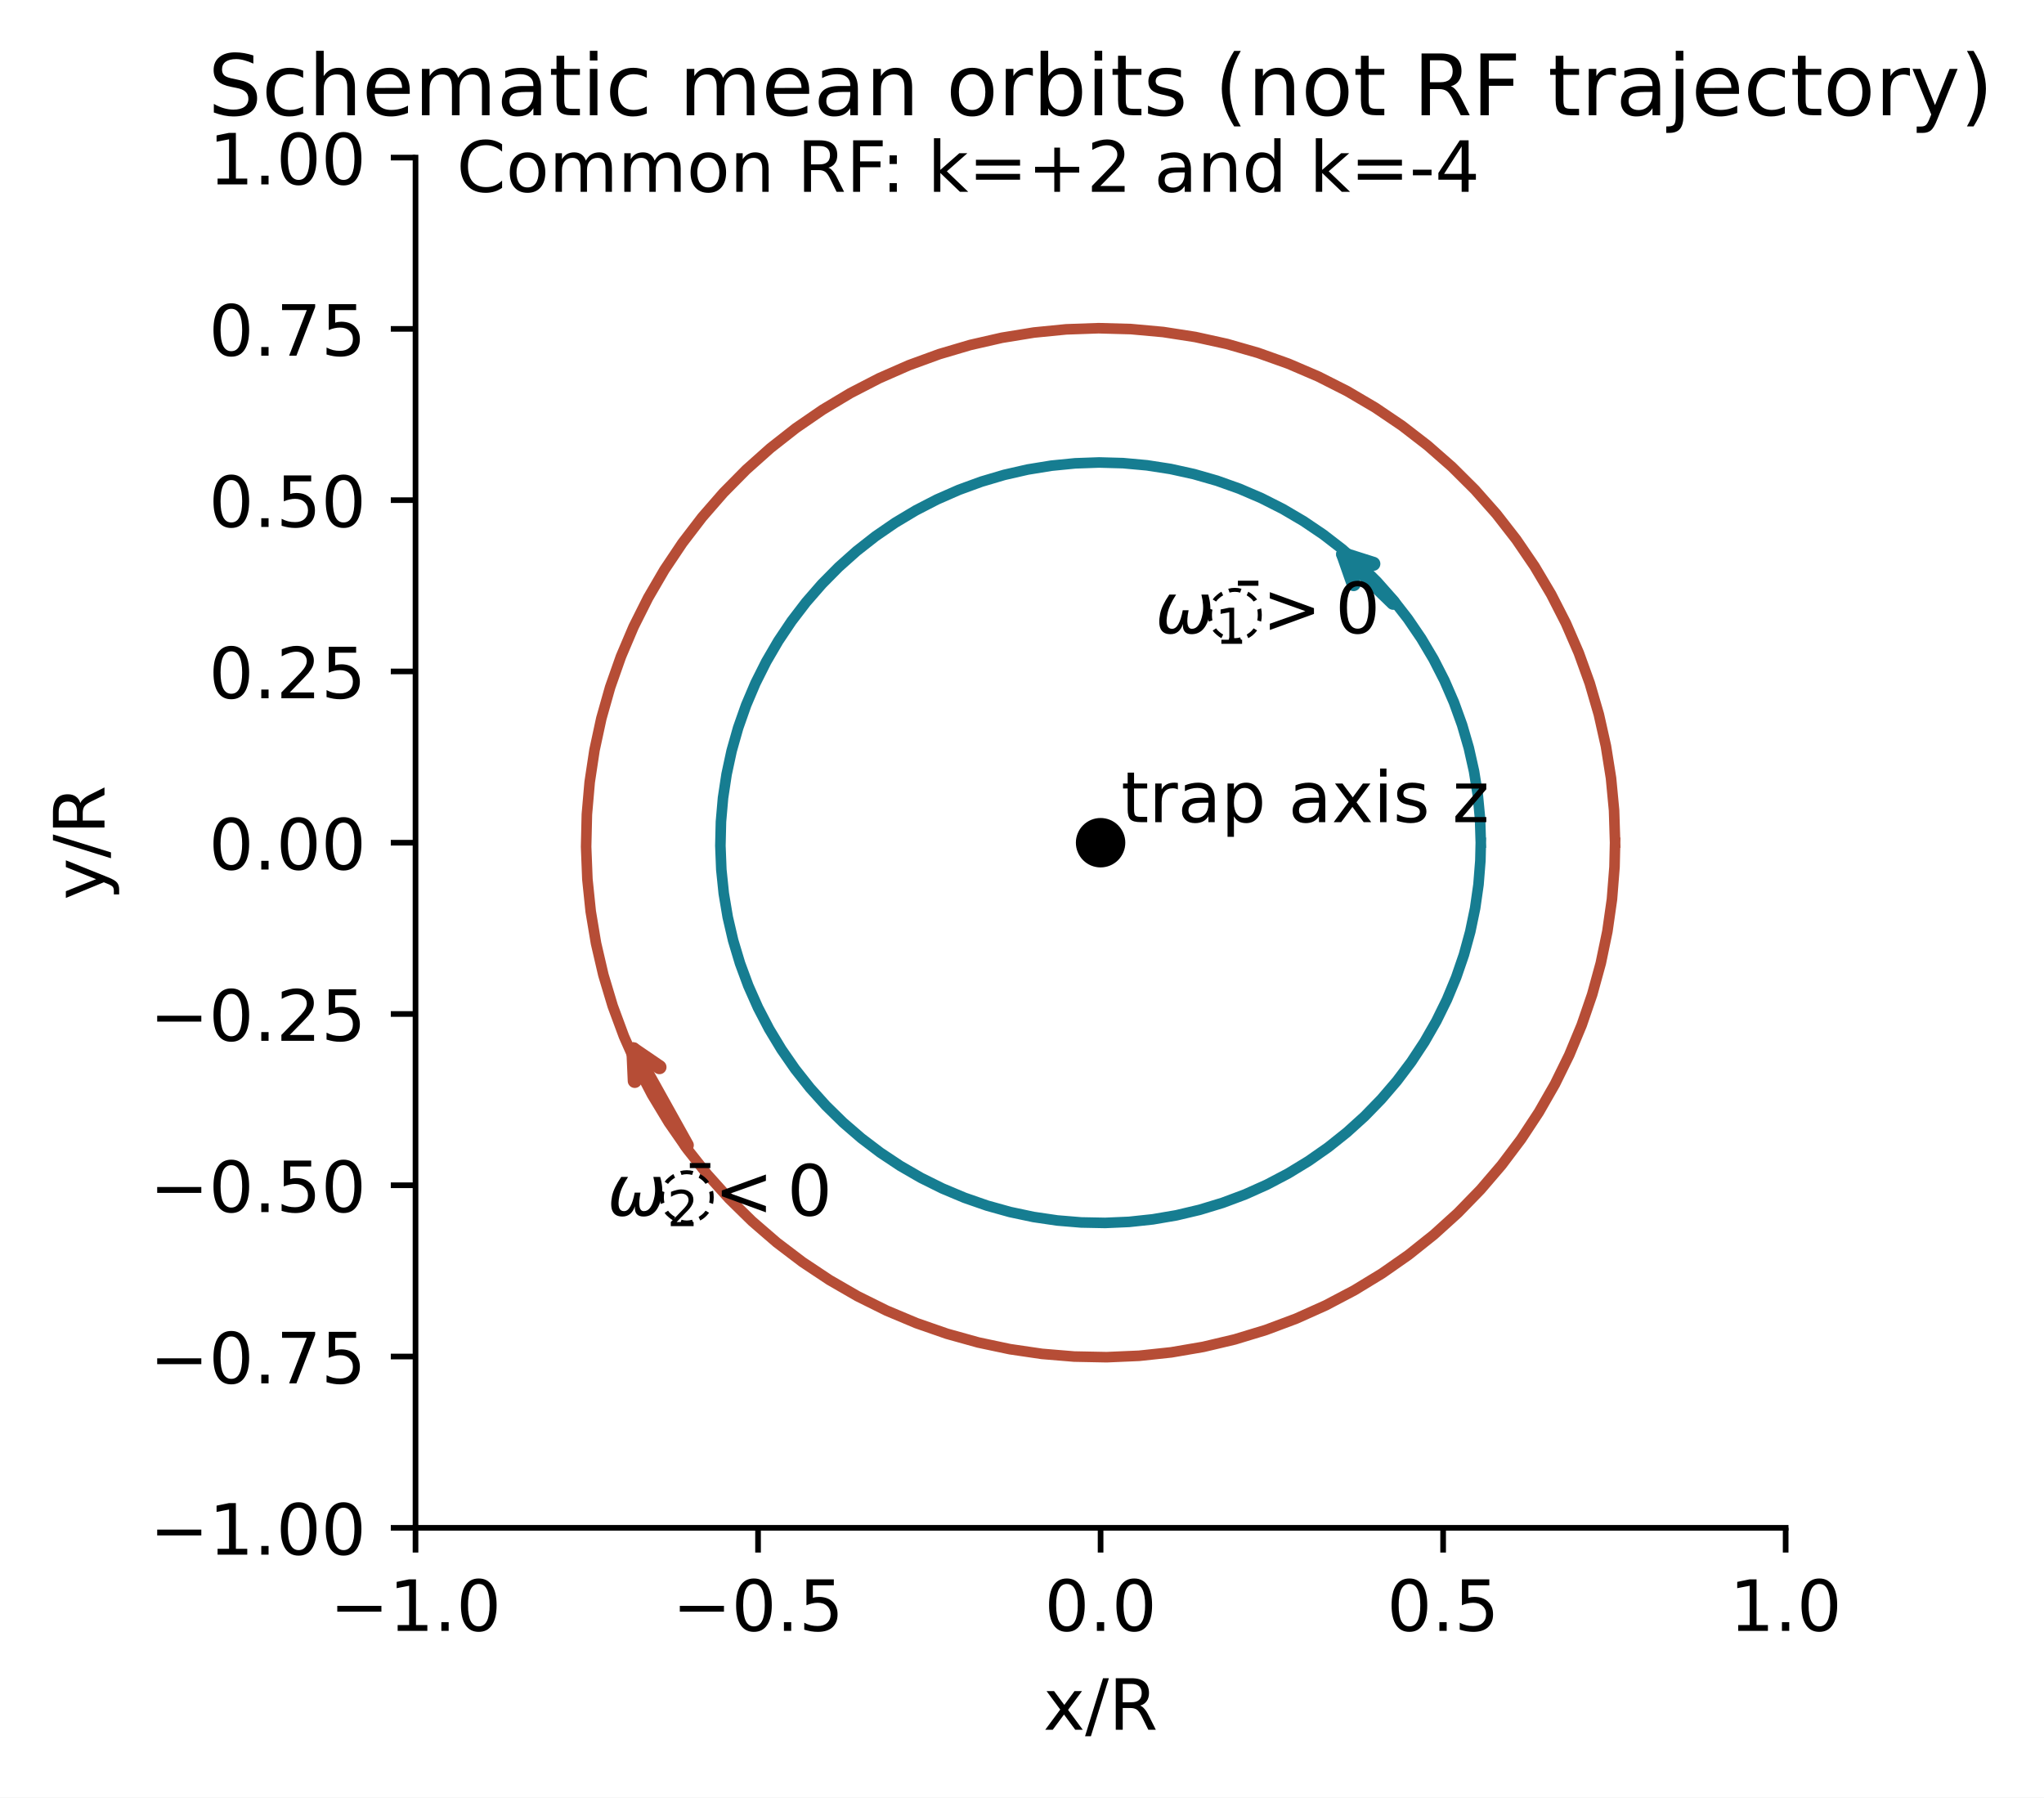
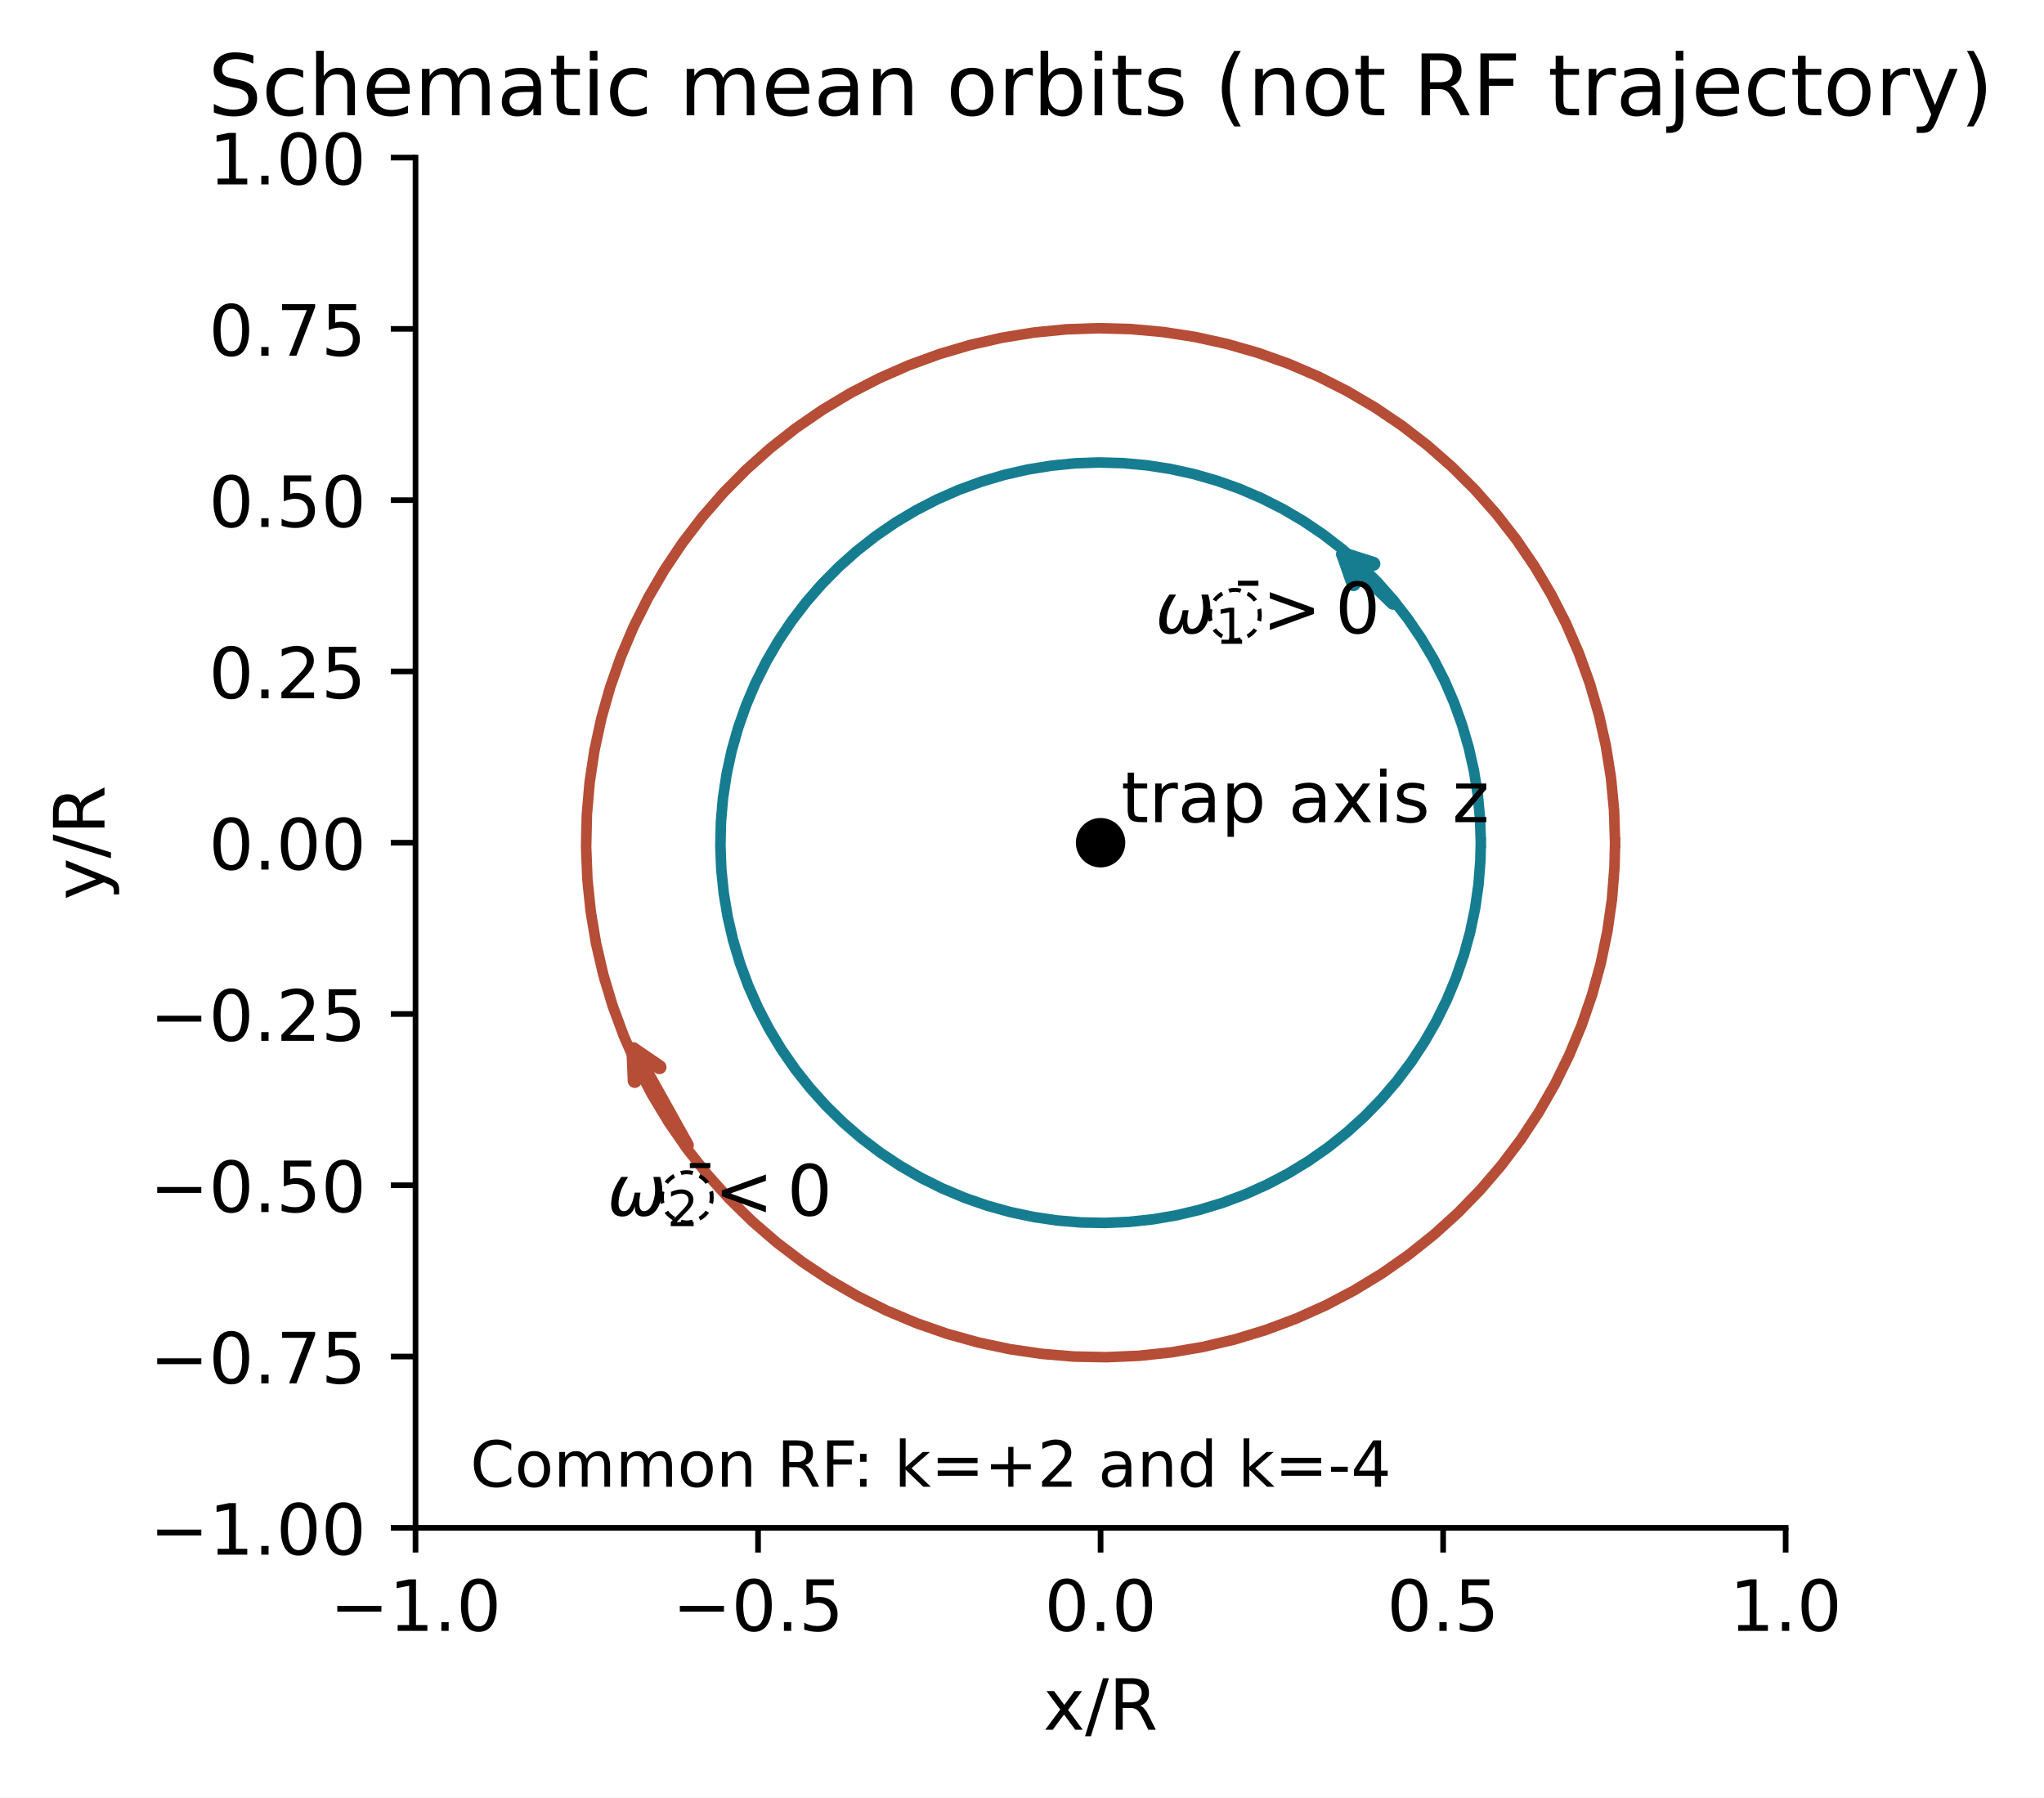
<svg xmlns="http://www.w3.org/2000/svg" xmlns:xlink="http://www.w3.org/1999/xlink" width="289.471pt" height="254.558pt" viewBox="0 0 289.471 254.558" version="1.1">
  <defs>
    <style type="text/css">*{stroke-linejoin: round; stroke-linecap: butt}</style>
  </defs>
  <g id="figure_1">
    <g id="patch_1">
      <path d="M 0 254.558  L 289.471 254.558  L 289.471 0  L 0 0  z " style="fill: #ffffff" />
    </g>
    <g id="axes_1">
      <g id="patch_2">
        <path d="M 58.845 216.358  L 252.885 216.358  L 252.885 22.318  L 58.845 22.318  z " style="fill: #ffffff" />
      </g>
      <g id="matplotlib.axis_1">
        <g id="xtick_1">
          <g id="line2d_1">
            <defs>
-               <path id="m97fd4a33ac" d="M 0 0  L 0 3.5  " style="stroke: #000000; stroke-width: 0.8" />
+               <path id="m30207143bb" d="M 0 0  L 0 3.5  " style="stroke: #000000; stroke-width: 0.8" />
            </defs>
            <g>
-               <use xlink:href="#m97fd4a33ac" x="58.845" y="216.358" style="stroke: #000000; stroke-width: 0.8" />
+               <use xlink:href="#m30207143bb" x="58.845" y="216.358" style="stroke: #000000; stroke-width: 0.8" />
            </g>
          </g>
          <g id="text_1">
            <text style="font-size: 10px; font-family: 'DejaVu Sans', 'Bitstream Vera Sans', 'Computer Modern Sans Serif', 'Lucida Grande', 'Verdana', 'Geneva', 'Lucid', 'Arial', 'Helvetica', 'Avant Garde', sans-serif; text-anchor: middle" x="58.845" y="230.956" transform="rotate(-0 58.84531 230.9558)">−1.0</text>
          </g>
        </g>
        <g id="xtick_2">
          <g id="line2d_2">
            <g>
-               <use xlink:href="#m97fd4a33ac" x="107.355" y="216.358" style="stroke: #000000; stroke-width: 0.8" />
+               <use xlink:href="#m30207143bb" x="107.355" y="216.358" style="stroke: #000000; stroke-width: 0.8" />
            </g>
          </g>
          <g id="text_2">
            <text style="font-size: 10px; font-family: 'DejaVu Sans', 'Bitstream Vera Sans', 'Computer Modern Sans Serif', 'Lucida Grande', 'Verdana', 'Geneva', 'Lucid', 'Arial', 'Helvetica', 'Avant Garde', sans-serif; text-anchor: middle" x="107.355" y="230.956" transform="rotate(-0 107.3553 230.9558)">−0.5</text>
          </g>
        </g>
        <g id="xtick_3">
          <g id="line2d_3">
            <g>
-               <use xlink:href="#m97fd4a33ac" x="155.865" y="216.358" style="stroke: #000000; stroke-width: 0.8" />
+               <use xlink:href="#m30207143bb" x="155.865" y="216.358" style="stroke: #000000; stroke-width: 0.8" />
            </g>
          </g>
          <g id="text_3">
            <text style="font-size: 10px; font-family: 'DejaVu Sans', 'Bitstream Vera Sans', 'Computer Modern Sans Serif', 'Lucida Grande', 'Verdana', 'Geneva', 'Lucid', 'Arial', 'Helvetica', 'Avant Garde', sans-serif; text-anchor: middle" x="155.865" y="230.956" transform="rotate(-0 155.8653 230.9558)">0.0</text>
          </g>
        </g>
        <g id="xtick_4">
          <g id="line2d_4">
            <g>
-               <use xlink:href="#m97fd4a33ac" x="204.375" y="216.358" style="stroke: #000000; stroke-width: 0.8" />
+               <use xlink:href="#m30207143bb" x="204.375" y="216.358" style="stroke: #000000; stroke-width: 0.8" />
            </g>
          </g>
          <g id="text_4">
            <text style="font-size: 10px; font-family: 'DejaVu Sans', 'Bitstream Vera Sans', 'Computer Modern Sans Serif', 'Lucida Grande', 'Verdana', 'Geneva', 'Lucid', 'Arial', 'Helvetica', 'Avant Garde', sans-serif; text-anchor: middle" x="204.375" y="230.956" transform="rotate(-0 204.3753 230.9558)">0.5</text>
          </g>
        </g>
        <g id="xtick_5">
          <g id="line2d_5">
            <g>
-               <use xlink:href="#m97fd4a33ac" x="252.885" y="216.358" style="stroke: #000000; stroke-width: 0.8" />
+               <use xlink:href="#m30207143bb" x="252.885" y="216.358" style="stroke: #000000; stroke-width: 0.8" />
            </g>
          </g>
          <g id="text_5">
            <text style="font-size: 10px; font-family: 'DejaVu Sans', 'Bitstream Vera Sans', 'Computer Modern Sans Serif', 'Lucida Grande', 'Verdana', 'Geneva', 'Lucid', 'Arial', 'Helvetica', 'Avant Garde', sans-serif; text-anchor: middle" x="252.885" y="230.956" transform="rotate(-0 252.8853 230.9558)">1.0</text>
          </g>
        </g>
        <g id="text_6">
          <text style="font-size: 10px; font-family: 'DejaVu Sans', 'Bitstream Vera Sans', 'Computer Modern Sans Serif', 'Lucida Grande', 'Verdana', 'Geneva', 'Lucid', 'Arial', 'Helvetica', 'Avant Garde', sans-serif; text-anchor: middle" x="155.865" y="244.956" transform="rotate(-0 155.8653 244.9558)">x/R</text>
        </g>
      </g>
      <g id="matplotlib.axis_2">
        <g id="ytick_1">
          <g id="line2d_6">
            <defs>
-               <path id="m1699e1c6cf" d="M 0 0  L -3.5 0  " style="stroke: #000000; stroke-width: 0.8" />
+               <path id="m39d0719910" d="M 0 0  L -3.5 0  " style="stroke: #000000; stroke-width: 0.8" />
            </defs>
            <g>
-               <use xlink:href="#m1699e1c6cf" x="58.845" y="216.358" style="stroke: #000000; stroke-width: 0.8" />
+               <use xlink:href="#m39d0719910" x="58.845" y="216.358" style="stroke: #000000; stroke-width: 0.8" />
            </g>
          </g>
          <g id="text_7">
            <text style="font-size: 10px; font-family: 'DejaVu Sans', 'Bitstream Vera Sans', 'Computer Modern Sans Serif', 'Lucida Grande', 'Verdana', 'Geneva', 'Lucid', 'Arial', 'Helvetica', 'Avant Garde', sans-serif; text-anchor: end" x="51.845" y="220.157" transform="rotate(-0 51.84531 220.157)">−1.00</text>
          </g>
        </g>
        <g id="ytick_2">
          <g id="line2d_7">
            <g>
-               <use xlink:href="#m1699e1c6cf" x="58.845" y="192.103" style="stroke: #000000; stroke-width: 0.8" />
+               <use xlink:href="#m39d0719910" x="58.845" y="192.103" style="stroke: #000000; stroke-width: 0.8" />
            </g>
          </g>
          <g id="text_8">
            <text style="font-size: 10px; font-family: 'DejaVu Sans', 'Bitstream Vera Sans', 'Computer Modern Sans Serif', 'Lucida Grande', 'Verdana', 'Geneva', 'Lucid', 'Arial', 'Helvetica', 'Avant Garde', sans-serif; text-anchor: end" x="51.845" y="195.902" transform="rotate(-0 51.84531 195.902)">−0.75</text>
          </g>
        </g>
        <g id="ytick_3">
          <g id="line2d_8">
            <g>
-               <use xlink:href="#m1699e1c6cf" x="58.845" y="167.848" style="stroke: #000000; stroke-width: 0.8" />
+               <use xlink:href="#m39d0719910" x="58.845" y="167.848" style="stroke: #000000; stroke-width: 0.8" />
            </g>
          </g>
          <g id="text_9">
            <text style="font-size: 10px; font-family: 'DejaVu Sans', 'Bitstream Vera Sans', 'Computer Modern Sans Serif', 'Lucida Grande', 'Verdana', 'Geneva', 'Lucid', 'Arial', 'Helvetica', 'Avant Garde', sans-serif; text-anchor: end" x="51.845" y="171.647" transform="rotate(-0 51.84531 171.647)">−0.50</text>
          </g>
        </g>
        <g id="ytick_4">
          <g id="line2d_9">
            <g>
-               <use xlink:href="#m1699e1c6cf" x="58.845" y="143.593" style="stroke: #000000; stroke-width: 0.8" />
+               <use xlink:href="#m39d0719910" x="58.845" y="143.593" style="stroke: #000000; stroke-width: 0.8" />
            </g>
          </g>
          <g id="text_10">
            <text style="font-size: 10px; font-family: 'DejaVu Sans', 'Bitstream Vera Sans', 'Computer Modern Sans Serif', 'Lucida Grande', 'Verdana', 'Geneva', 'Lucid', 'Arial', 'Helvetica', 'Avant Garde', sans-serif; text-anchor: end" x="51.845" y="147.392" transform="rotate(-0 51.84531 147.392)">−0.25</text>
          </g>
        </g>
        <g id="ytick_5">
          <g id="line2d_10">
            <g>
-               <use xlink:href="#m1699e1c6cf" x="58.845" y="119.338" style="stroke: #000000; stroke-width: 0.8" />
+               <use xlink:href="#m39d0719910" x="58.845" y="119.338" style="stroke: #000000; stroke-width: 0.8" />
            </g>
          </g>
          <g id="text_11">
            <text style="font-size: 10px; font-family: 'DejaVu Sans', 'Bitstream Vera Sans', 'Computer Modern Sans Serif', 'Lucida Grande', 'Verdana', 'Geneva', 'Lucid', 'Arial', 'Helvetica', 'Avant Garde', sans-serif; text-anchor: end" x="51.845" y="123.137" transform="rotate(-0 51.84531 123.137)">0.00</text>
          </g>
        </g>
        <g id="ytick_6">
          <g id="line2d_11">
            <g>
-               <use xlink:href="#m1699e1c6cf" x="58.845" y="95.083" style="stroke: #000000; stroke-width: 0.8" />
+               <use xlink:href="#m39d0719910" x="58.845" y="95.083" style="stroke: #000000; stroke-width: 0.8" />
            </g>
          </g>
          <g id="text_12">
            <text style="font-size: 10px; font-family: 'DejaVu Sans', 'Bitstream Vera Sans', 'Computer Modern Sans Serif', 'Lucida Grande', 'Verdana', 'Geneva', 'Lucid', 'Arial', 'Helvetica', 'Avant Garde', sans-serif; text-anchor: end" x="51.845" y="98.882" transform="rotate(-0 51.84531 98.88195)">0.25</text>
          </g>
        </g>
        <g id="ytick_7">
          <g id="line2d_12">
            <g>
-               <use xlink:href="#m1699e1c6cf" x="58.845" y="70.828" style="stroke: #000000; stroke-width: 0.8" />
+               <use xlink:href="#m39d0719910" x="58.845" y="70.828" style="stroke: #000000; stroke-width: 0.8" />
            </g>
          </g>
          <g id="text_13">
            <text style="font-size: 10px; font-family: 'DejaVu Sans', 'Bitstream Vera Sans', 'Computer Modern Sans Serif', 'Lucida Grande', 'Verdana', 'Geneva', 'Lucid', 'Arial', 'Helvetica', 'Avant Garde', sans-serif; text-anchor: end" x="51.845" y="74.627" transform="rotate(-0 51.84531 74.62695)">0.50</text>
          </g>
        </g>
        <g id="ytick_8">
          <g id="line2d_13">
            <g>
-               <use xlink:href="#m1699e1c6cf" x="58.845" y="46.573" style="stroke: #000000; stroke-width: 0.8" />
+               <use xlink:href="#m39d0719910" x="58.845" y="46.573" style="stroke: #000000; stroke-width: 0.8" />
            </g>
          </g>
          <g id="text_14">
            <text style="font-size: 10px; font-family: 'DejaVu Sans', 'Bitstream Vera Sans', 'Computer Modern Sans Serif', 'Lucida Grande', 'Verdana', 'Geneva', 'Lucid', 'Arial', 'Helvetica', 'Avant Garde', sans-serif; text-anchor: end" x="51.845" y="50.372" transform="rotate(-0 51.84531 50.37195)">0.75</text>
          </g>
        </g>
        <g id="ytick_9">
          <g id="line2d_14">
            <g>
-               <use xlink:href="#m1699e1c6cf" x="58.845" y="22.318" style="stroke: #000000; stroke-width: 0.8" />
+               <use xlink:href="#m39d0719910" x="58.845" y="22.318" style="stroke: #000000; stroke-width: 0.8" />
            </g>
          </g>
          <g id="text_15">
            <text style="font-size: 10px; font-family: 'DejaVu Sans', 'Bitstream Vera Sans', 'Computer Modern Sans Serif', 'Lucida Grande', 'Verdana', 'Geneva', 'Lucid', 'Arial', 'Helvetica', 'Avant Garde', sans-serif; text-anchor: end" x="51.845" y="26.117" transform="rotate(-0 51.84531 26.11695)">1.00</text>
          </g>
        </g>
        <g id="text_16">
          <text style="font-size: 10px; font-family: 'DejaVu Sans', 'Bitstream Vera Sans', 'Computer Modern Sans Serif', 'Lucida Grande', 'Verdana', 'Geneva', 'Lucid', 'Arial', 'Helvetica', 'Avant Garde', sans-serif; text-anchor: middle" x="14.798" y="119.338" transform="rotate(-90 14.79766 119.3381)">y/R</text>
        </g>
      </g>
      <g id="line2d_15">
-         <path d="M 209.711 119.338  L 209.605 115.949  L 209.285 112.573  L 208.753 109.223  L 208.011 105.914  L 207.063 102.658  L 205.911 99.469  L 204.561 96.358  L 203.018 93.338  L 201.288 90.422  L 199.378 87.62  L 197.295 84.944  L 195.048 82.404  L 192.645 80.011  L 190.097 77.773  L 187.412 75.701  L 184.603 73.802  L 181.679 72.083  L 178.654 70.552  L 175.538 69.214  L 172.343 68.075  L 169.084 67.14  L 165.772 66.411  L 162.42 65.893  L 159.043 65.586  L 155.653 65.492  L 152.264 65.613  L 148.89 65.946  L 145.542 66.491  L 142.236 67.245  L 138.984 68.207  L 135.799 69.371  L 132.694 70.733  L 129.68 72.288  L 126.77 74.029  L 123.976 75.951  L 121.308 78.044  L 118.777 80.301  L 116.393 82.713  L 114.166 85.271  L 112.104 87.963  L 110.216 90.78  L 108.509 93.71  L 106.99 96.742  L 105.664 99.863  L 104.538 103.062  L 103.615 106.325  L 102.9 109.64  L 102.394 112.993  L 102.101 116.372  L 102.021 119.762  L 102.154 123.151  L 102.501 126.524  L 103.059 129.869  L 103.827 133.172  L 104.801 136.42  L 105.977 139.601  L 107.352 142.701  L 108.919 145.709  L 110.672 148.611  L 112.604 151.398  L 114.708 154.058  L 116.975 156.58  L 119.396 158.954  L 121.962 161.171  L 124.663 163.222  L 127.487 165.099  L 130.424 166.795  L 133.462 168.302  L 136.588 169.615  L 139.791 170.729  L 143.058 171.639  L 146.376 172.341  L 149.731 172.834  L 153.111 173.114  L 156.501 173.18  L 159.889 173.034  L 163.261 172.674  L 166.604 172.103  L 169.904 171.322  L 173.148 170.335  L 176.324 169.146  L 179.419 167.759  L 182.42 166.181  L 185.316 164.416  L 188.095 162.473  L 190.747 160.359  L 193.26 158.082  L 195.624 155.651  L 197.831 153.076  L 199.872 150.368  L 201.738 147.536  L 203.422 144.592  L 204.917 141.549  L 206.218 138.417  L 207.319 135.21  L 208.216 131.939  L 208.906 128.619  L 209.385 125.262  L 209.651 121.881  L 209.711 119.338  L 209.711 119.338  " clip-path="url(#p27f97d07e8)" style="fill: none; stroke: #167d91; stroke-width: 1.5; stroke-linecap: square" />
+         <path d="M 209.711 119.338  L 209.605 115.949  L 209.285 112.573  L 208.753 109.223  L 208.011 105.914  L 207.063 102.658  L 205.911 99.469  L 204.561 96.358  L 203.018 93.338  L 201.288 90.422  L 199.378 87.62  L 197.295 84.944  L 195.048 82.404  L 192.645 80.011  L 190.097 77.773  L 187.412 75.701  L 184.603 73.802  L 181.679 72.083  L 178.654 70.552  L 175.538 69.214  L 172.343 68.075  L 169.084 67.14  L 165.772 66.411  L 162.42 65.893  L 159.043 65.586  L 155.653 65.492  L 152.264 65.613  L 148.89 65.946  L 145.542 66.491  L 142.236 67.245  L 138.984 68.207  L 135.799 69.371  L 132.694 70.733  L 129.68 72.288  L 126.77 74.029  L 123.976 75.951  L 121.308 78.044  L 118.777 80.301  L 116.393 82.713  L 114.166 85.271  L 112.104 87.963  L 110.216 90.78  L 108.509 93.71  L 106.99 96.742  L 105.664 99.863  L 104.538 103.062  L 103.615 106.325  L 102.9 109.64  L 102.394 112.993  L 102.101 116.372  L 102.021 119.762  L 102.154 123.151  L 102.501 126.524  L 103.059 129.869  L 103.827 133.172  L 104.801 136.42  L 105.977 139.601  L 107.352 142.701  L 108.919 145.709  L 110.672 148.611  L 112.604 151.398  L 114.708 154.058  L 116.975 156.58  L 119.396 158.954  L 121.962 161.171  L 124.663 163.222  L 127.487 165.099  L 130.424 166.795  L 133.462 168.302  L 136.588 169.615  L 139.791 170.729  L 143.058 171.639  L 146.376 172.341  L 149.731 172.834  L 153.111 173.114  L 156.501 173.18  L 159.889 173.034  L 163.261 172.674  L 166.604 172.103  L 169.904 171.322  L 173.148 170.335  L 176.324 169.146  L 179.419 167.759  L 182.42 166.181  L 185.316 164.416  L 188.095 162.473  L 190.747 160.359  L 193.26 158.082  L 195.624 155.651  L 197.831 153.076  L 199.872 150.368  L 201.738 147.536  L 203.422 144.592  L 204.917 141.549  L 206.218 138.417  L 207.319 135.21  L 208.216 131.939  L 208.906 128.619  L 209.385 125.262  L 209.651 121.881  L 209.711 119.338  L 209.711 119.338  " clip-path="url(#pcd6f570e1f)" style="fill: none; stroke: #167d91; stroke-width: 1.5; stroke-linecap: square" />
      </g>
      <g id="line2d_16">
-         <path d="M 228.727 119.338  L 228.583 114.752  L 228.15 110.183  L 227.43 105.651  L 226.427 101.174  L 225.143 96.768  L 223.585 92.452  L 221.759 88.242  L 219.671 84.156  L 217.329 80.21  L 214.744 76.418  L 211.926 72.797  L 208.885 69.36  L 205.634 66.122  L 202.185 63.095  L 198.553 60.291  L 194.752 57.721  L 190.796 55.395  L 186.701 53.323  L 182.485 51.513  L 178.163 49.972  L 173.752 48.706  L 169.27 47.72  L 164.735 47.018  L 160.165 46.603  L 155.578 46.477  L 150.993 46.639  L 146.426 47.09  L 141.897 47.828  L 137.423 48.849  L 133.023 50.149  L 128.713 51.724  L 124.51 53.568  L 120.432 55.672  L 116.495 58.029  L 112.714 60.628  L 109.104 63.461  L 105.679 66.516  L 102.454 69.779  L 99.44 73.24  L 96.65 76.883  L 94.095 80.695  L 91.785 84.66  L 89.729 88.762  L 87.936 92.986  L 86.412 97.314  L 85.163 101.73  L 84.195 106.215  L 83.511 110.753  L 83.114 115.324  L 83.006 119.912  L 83.186 124.497  L 83.655 129.062  L 84.41 133.588  L 85.449 138.058  L 86.767 142.453  L 88.359 146.757  L 90.219 150.952  L 92.339 155.021  L 94.711 158.949  L 97.326 162.72  L 100.173 166.319  L 103.241 169.732  L 106.517 172.944  L 109.989 175.944  L 113.644 178.72  L 117.465 181.26  L 121.439 183.554  L 125.55 185.594  L 129.781 187.371  L 134.115 188.878  L 138.535 190.109  L 143.025 191.06  L 147.565 191.726  L 152.138 192.105  L 156.726 192.195  L 161.31 191.996  L 165.873 191.51  L 170.396 190.736  L 174.862 189.68  L 179.252 188.345  L 183.55 186.736  L 187.737 184.86  L 191.798 182.723  L 195.717 180.336  L 199.478 177.706  L 203.065 174.845  L 206.466 171.764  L 209.666 168.475  L 212.652 164.991  L 215.413 161.326  L 217.938 157.494  L 220.217 153.511  L 222.24 149.392  L 224 145.155  L 225.49 140.815  L 226.704 136.389  L 227.637 131.896  L 228.285 127.354  L 228.646 122.779  L 228.727 119.338  L 228.727 119.338  " clip-path="url(#p27f97d07e8)" style="fill: none; stroke: #b64d36; stroke-width: 1.5; stroke-linecap: square" />
+         <path d="M 228.727 119.338  L 228.583 114.752  L 228.15 110.183  L 227.43 105.651  L 226.427 101.174  L 225.143 96.768  L 223.585 92.452  L 221.759 88.242  L 219.671 84.156  L 217.329 80.21  L 214.744 76.418  L 211.926 72.797  L 208.885 69.36  L 205.634 66.122  L 202.185 63.095  L 198.553 60.291  L 194.752 57.721  L 190.796 55.395  L 186.701 53.323  L 182.485 51.513  L 178.163 49.972  L 173.752 48.706  L 169.27 47.72  L 164.735 47.018  L 160.165 46.603  L 155.578 46.477  L 150.993 46.639  L 146.426 47.09  L 141.897 47.828  L 137.423 48.849  L 133.023 50.149  L 128.713 51.724  L 124.51 53.568  L 120.432 55.672  L 116.495 58.029  L 112.714 60.628  L 109.104 63.461  L 105.679 66.516  L 102.454 69.779  L 99.44 73.24  L 96.65 76.883  L 94.095 80.695  L 91.785 84.66  L 89.729 88.762  L 87.936 92.986  L 86.412 97.314  L 85.163 101.73  L 84.195 106.215  L 83.511 110.753  L 83.114 115.324  L 83.006 119.912  L 83.186 124.497  L 83.655 129.062  L 84.41 133.588  L 85.449 138.058  L 86.767 142.453  L 88.359 146.757  L 90.219 150.952  L 92.339 155.021  L 94.711 158.949  L 97.326 162.72  L 100.173 166.319  L 103.241 169.732  L 106.517 172.944  L 109.989 175.944  L 113.644 178.72  L 117.465 181.26  L 121.439 183.554  L 125.55 185.594  L 129.781 187.371  L 134.115 188.878  L 138.535 190.109  L 143.025 191.06  L 147.565 191.726  L 152.138 192.105  L 156.726 192.195  L 161.31 191.996  L 165.873 191.51  L 170.396 190.736  L 174.862 189.68  L 179.252 188.345  L 183.55 186.736  L 187.737 184.86  L 191.798 182.723  L 195.717 180.336  L 199.478 177.706  L 203.065 174.845  L 206.466 171.764  L 209.666 168.475  L 212.652 164.991  L 215.413 161.326  L 217.938 157.494  L 220.217 153.511  L 222.24 149.392  L 224 145.155  L 225.49 140.815  L 226.704 136.389  L 227.637 131.896  L 228.285 127.354  L 228.646 122.779  L 228.727 119.338  L 228.727 119.338  " clip-path="url(#pcd6f570e1f)" style="fill: none; stroke: #b64d36; stroke-width: 1.5; stroke-linecap: square" />
      </g>
      <g id="line2d_17">
        <defs>
-           <path id="m2c231dc172" d="M 0 3  C 0.796 3 1.559 2.684 2.121 2.121  C 2.684 1.559 3 0.796 3 0  C 3 -0.796 2.684 -1.559 2.121 -2.121  C 1.559 -2.684 0.796 -3 0 -3  C -0.796 -3 -1.559 -2.684 -2.121 -2.121  C -2.684 -1.559 -3 -0.796 -3 0  C -3 0.796 -2.684 1.559 -2.121 2.121  C -1.559 2.684 -0.796 3 0 3  z " style="stroke: #000000" />
+           <path id="mc40a2af811" d="M 0 3  C 0.796 3 1.559 2.684 2.121 2.121  C 2.684 1.559 3 0.796 3 0  C 3 -0.796 2.684 -1.559 2.121 -2.121  C 1.559 -2.684 0.796 -3 0 -3  C -0.796 -3 -1.559 -2.684 -2.121 -2.121  C -2.684 -1.559 -3 -0.796 -3 0  C -3 0.796 -2.684 1.559 -2.121 2.121  C -1.559 2.684 -0.796 3 0 3  z " style="stroke: #000000" />
        </defs>
-         <g clip-path="url(#p27f97d07e8)">
-           <use xlink:href="#m2c231dc172" x="155.865" y="119.338" style="stroke: #000000" />
+         <g clip-path="url(#pcd6f570e1f)">
+           <use xlink:href="#mc40a2af811" x="155.865" y="119.338" style="stroke: #000000" />
        </g>
      </g>
      <g id="patch_3">
        <path d="M 58.845 216.358  L 58.845 22.318  " style="fill: none; stroke: #000000; stroke-width: 0.8; stroke-linejoin: miter; stroke-linecap: square" />
      </g>
      <g id="patch_4">
        <path d="M 58.845 216.358  L 252.885 216.358  " style="fill: none; stroke: #000000; stroke-width: 0.8; stroke-linejoin: miter; stroke-linecap: square" />
      </g>
      <g id="patch_5">
        <path d="M 197.297 85.358  Q 192.959 81.145 190.225 78.49  " style="fill: none; stroke: #167d91; stroke-width: 2; stroke-linecap: round" />
        <path d="M 191.701 82.711  L 190.225 78.49  L 194.488 79.842  " style="fill: none; stroke: #167d91; stroke-width: 2; stroke-linecap: round" />
      </g>
      <g id="patch_6">
        <path d="M 97.259 162.171  Q 92.934 154.409 89.697 148.6  " style="fill: none; stroke: #b64d36; stroke-width: 2; stroke-linecap: round" />
        <path d="M 89.897 153.068  L 89.697 148.6  L 93.391 151.121  " style="fill: none; stroke: #b64d36; stroke-width: 2; stroke-linecap: round" />
      </g>
      <g id="text_17">
        <g transform="translate(163.6269 90.23212)">
          <text>
            <tspan x="6.895" y="-0.547" style="font-size: 10px; font-family: 'DejaVu Sans'">̄</tspan>
            <tspan x="15.145" y="-0.562" style="font-size: 10px; font-family: 'DejaVu Sans'">&gt;</tspan>
            <tspan x="25.472" y="-0.562" style="font-size: 10px; font-family: 'DejaVu Sans'">0</tspan>
            <tspan x="0" y="-0.562" style="font-style: oblique; font-size: 10px; font-family: 'DejaVu Sans'">ω</tspan>
            <tspan x="8.47" y="0.937" style="font-size: 7px; font-family: 'DejaVu Sans'">1</tspan>
          </text>
        </g>
      </g>
      <g id="text_18">
        <g transform="translate(86.01091 172.6991)">
          <text>
            <tspan x="6.895" y="-0.547" style="font-size: 10px; font-family: 'DejaVu Sans'">̄</tspan>
            <tspan x="15.145" y="-0.562" style="font-size: 10px; font-family: 'DejaVu Sans'">&lt;</tspan>
            <tspan x="25.472" y="-0.562" style="font-size: 10px; font-family: 'DejaVu Sans'">0</tspan>
            <tspan x="0" y="-0.562" style="font-style: oblique; font-size: 10px; font-family: 'DejaVu Sans'">ω</tspan>
            <tspan x="8.47" y="0.937" style="font-size: 7px; font-family: 'DejaVu Sans'">2</tspan>
          </text>
        </g>
      </g>
      <g id="text_19">
        <text style="font-size: 10px; font-family: 'DejaVu Sans', 'Bitstream Vera Sans', 'Computer Modern Sans Serif', 'Lucida Grande', 'Verdana', 'Geneva', 'Lucid', 'Arial', 'Helvetica', 'Avant Garde', sans-serif; text-anchor: start" x="158.776" y="116.428" transform="rotate(-0 158.7759 116.4275)">trap axis z</text>
      </g>
      <g id="text_20">
-         <text style="font-size: 10px; font-family: 'DejaVu Sans', 'Bitstream Vera Sans', 'Computer Modern Sans Serif', 'Lucida Grande', 'Verdana', 'Geneva', 'Lucid', 'Arial', 'Helvetica', 'Avant Garde', sans-serif; text-anchor: start" x="64.667" y="27.169" transform="rotate(-0 64.66651 27.16913)">Common RF: k=+2 and k=-4</text>
+         <text style="font-size: 9px; font-family: 'DejaVu Sans', 'Bitstream Vera Sans', 'Computer Modern Sans Serif', 'Lucida Grande', 'Verdana', 'Geneva', 'Lucid', 'Arial', 'Helvetica', 'Avant Garde', sans-serif; text-anchor: start" x="66.607" y="210.537" transform="rotate(-0 66.60691 210.5369)">Common RF: k=+2 and k=-4</text>
      </g>
      <g id="text_21">
        <text style="font-size: 12px; font-family: 'DejaVu Sans', 'Bitstream Vera Sans', 'Computer Modern Sans Serif', 'Lucida Grande', 'Verdana', 'Geneva', 'Lucid', 'Arial', 'Helvetica', 'Avant Garde', sans-serif; text-anchor: middle" x="155.865" y="16.318" transform="rotate(-0 155.8653 16.31812)">Schematic mean orbits (not RF trajectory)</text>
      </g>
    </g>
  </g>
  <defs>
-     <clipPath id="p27f97d07e8">
+     <clipPath id="pcd6f570e1f">
      <rect x="58.845" y="22.318" width="194.04" height="194.04" />
    </clipPath>
  </defs>
</svg>
